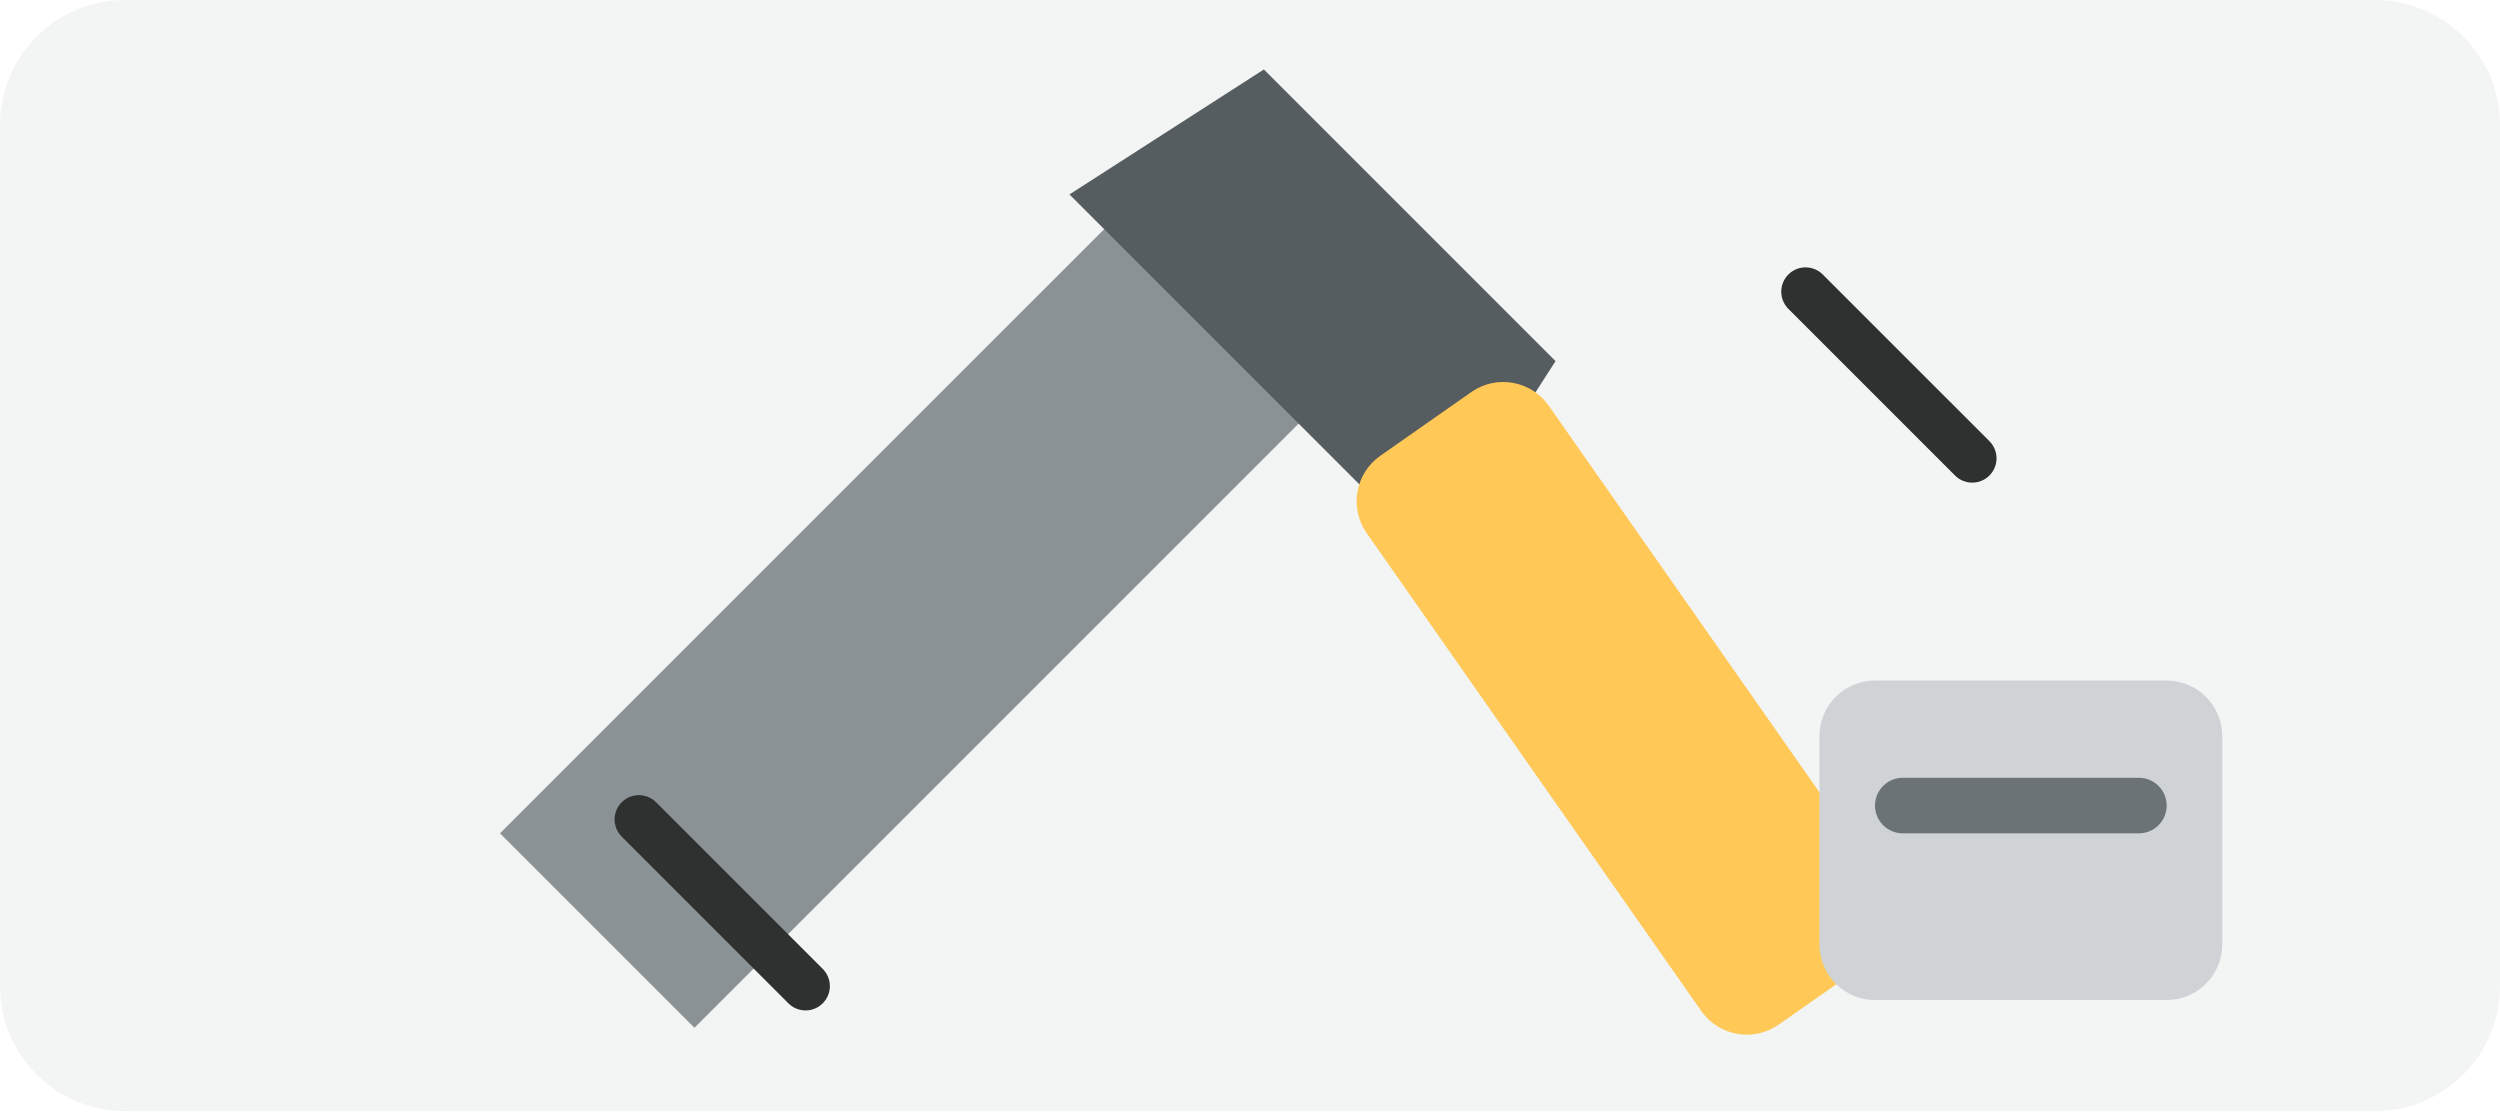
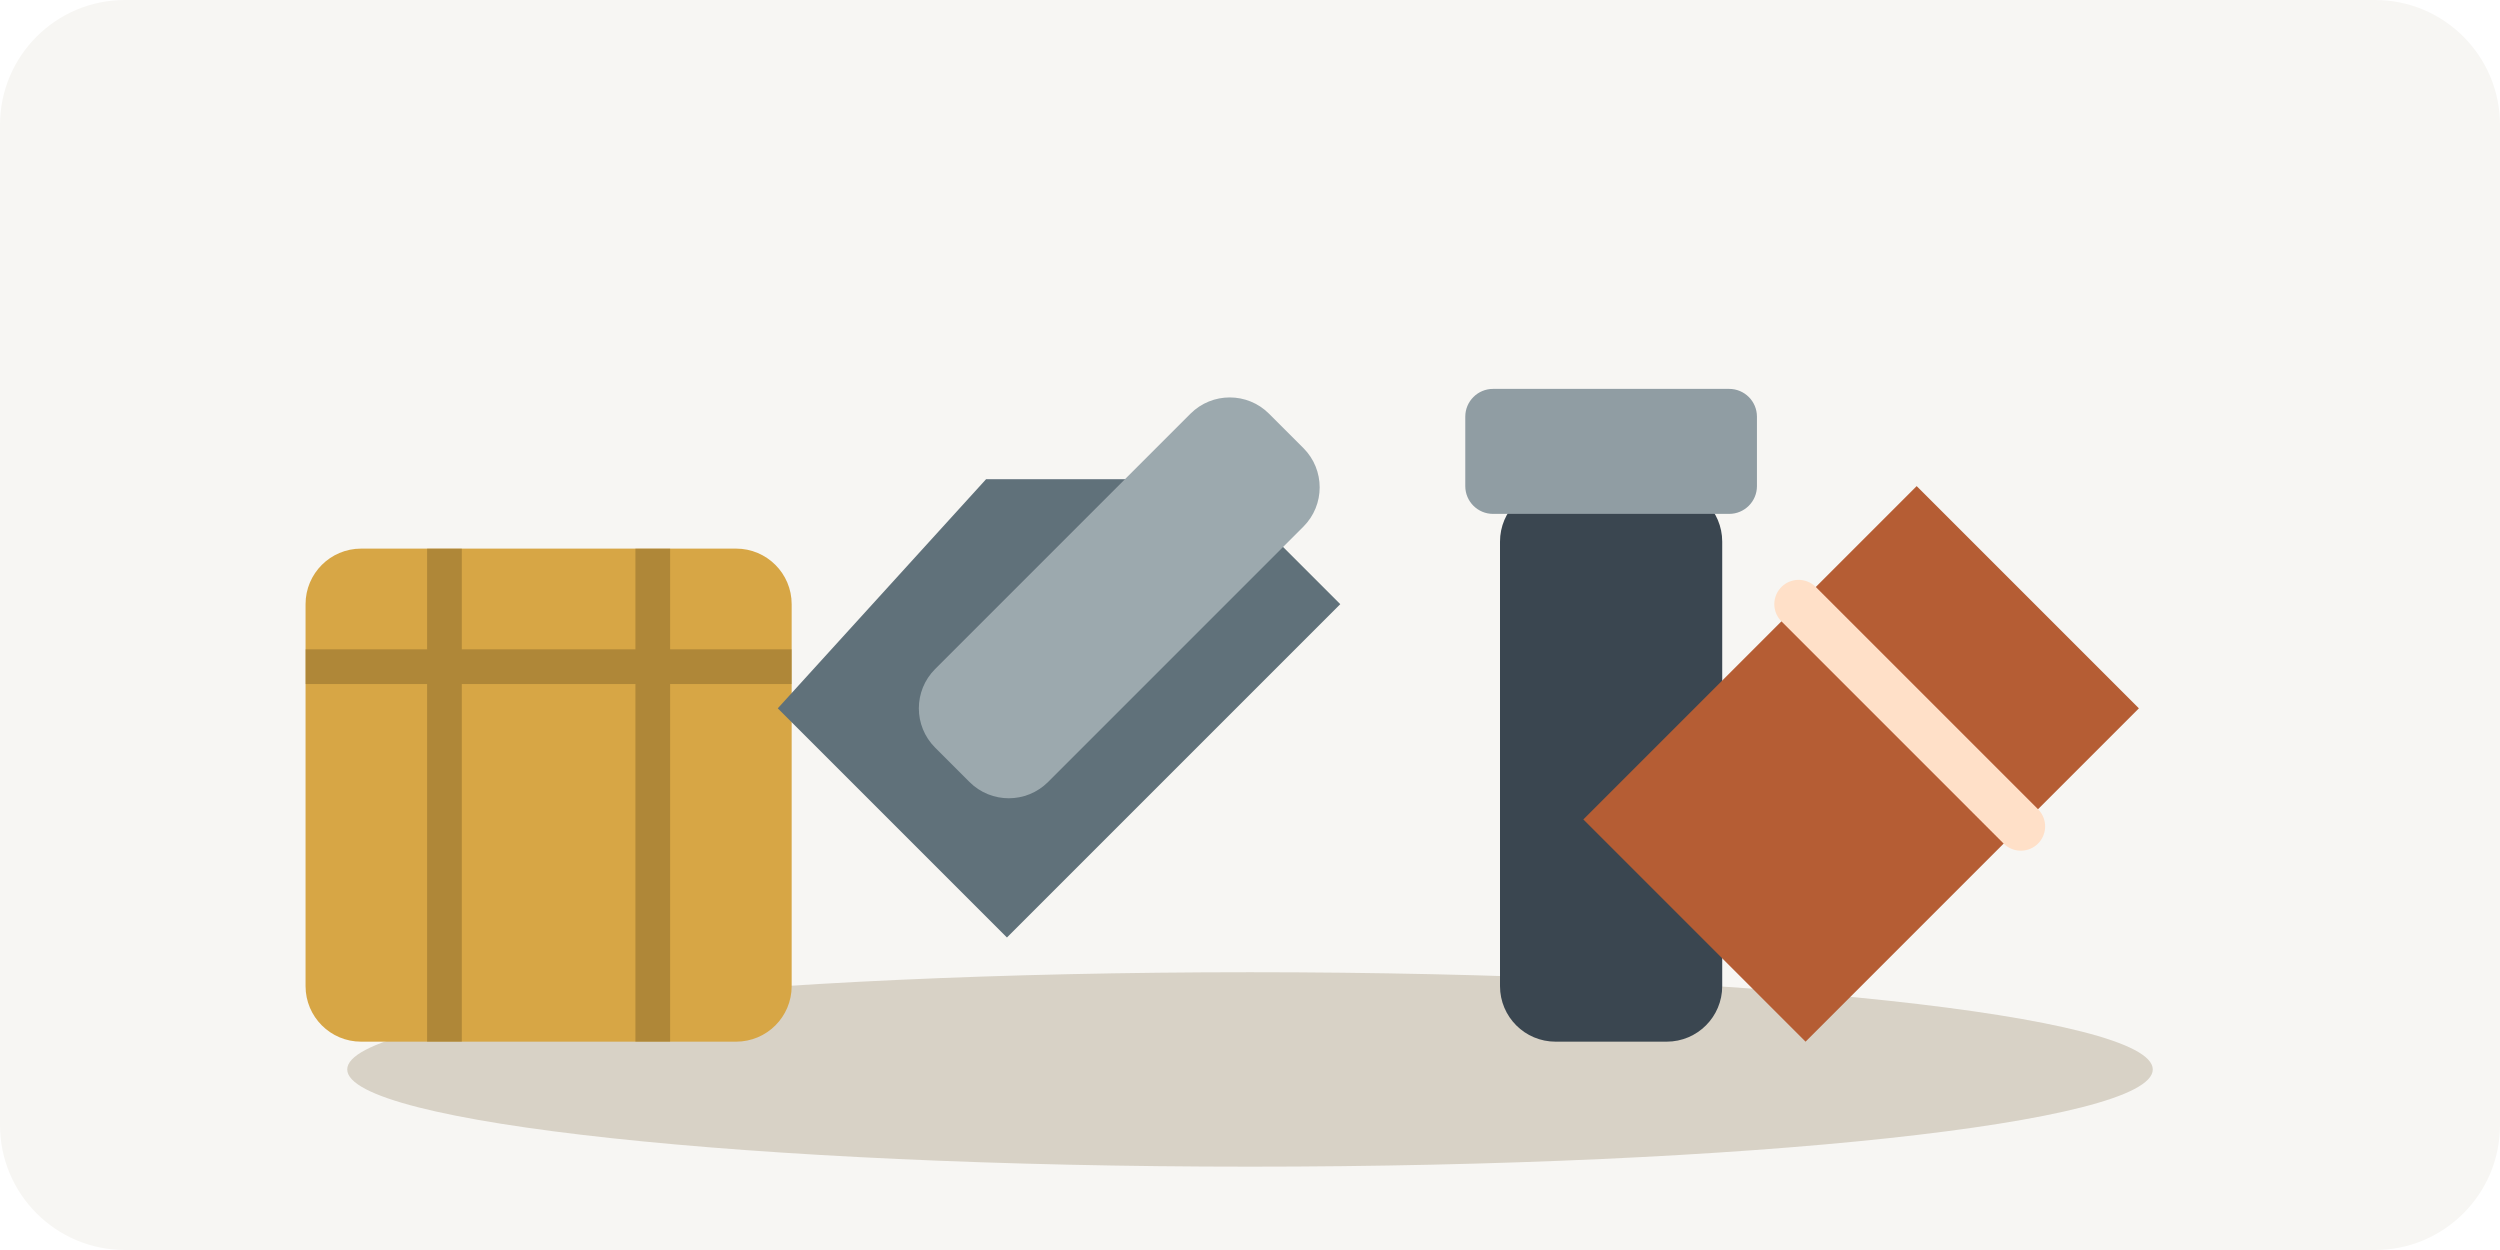
- <svg xmlns="http://www.w3.org/2000/svg" viewBox="0 0 360 160" role="img" aria-label="Construction and hardware products">
-   <rect width="360" height="160" rx="18" fill="#f3f4f4" />
-   <path d="M72 120l92-92 28 28-92 92z" fill="#8b9296" />
-   <path d="M154 28l28-18 42 42-18 28z" fill="#565d60" />
-   <rect x="218" y="52" width="32" height="100" rx="8" transform="rotate(-35 234 102)" fill="#ffc857" />
-   <path d="M260 42l24 24M92 118l24 24" stroke="#2f3131" stroke-width="7" stroke-linecap="round" />
-   <rect x="262" y="98" width="58" height="46" rx="8" fill="#cfd3d5" />
-   <path d="M274 116h34" stroke="#6b7376" stroke-width="8" stroke-linecap="round" />
+ <svg xmlns="http://www.w3.org/2000/svg" viewBox="0 0 360 180" role="img" aria-label="Hardware product group">
+   <rect width="360" height="180" rx="18" fill="#f7f6f3" />
+   <ellipse cx="180" cy="154" rx="130" ry="14" fill="#d8d2c6" />
+   <rect x="44" y="79" width="70" height="71" rx="8" fill="#d7a645" />
+   <path d="M44 96h70M64 79v71M94 79v71" stroke="#7f6228" stroke-width="5" opacity=".45" />
+   <path d="M142 69h33l18 18-48 48-33-33z" fill="#60717a" />
+   <rect x="129" y="102" width="68" height="23" rx="8" transform="rotate(-45 129 102)" fill="#9ca9ae" />
+   <rect x="216" y="70" width="32" height="80" rx="8" fill="#3a4650" />
+   <rect x="211" y="56" width="42" height="18" rx="4" fill="#909da3" />
+   <path d="M276 70l32 32-48 48-32-32z" fill="#b55d34" />
+   <path d="M259 87l32 32" stroke="#ffe0c8" stroke-width="7" stroke-linecap="round" />
</svg>
